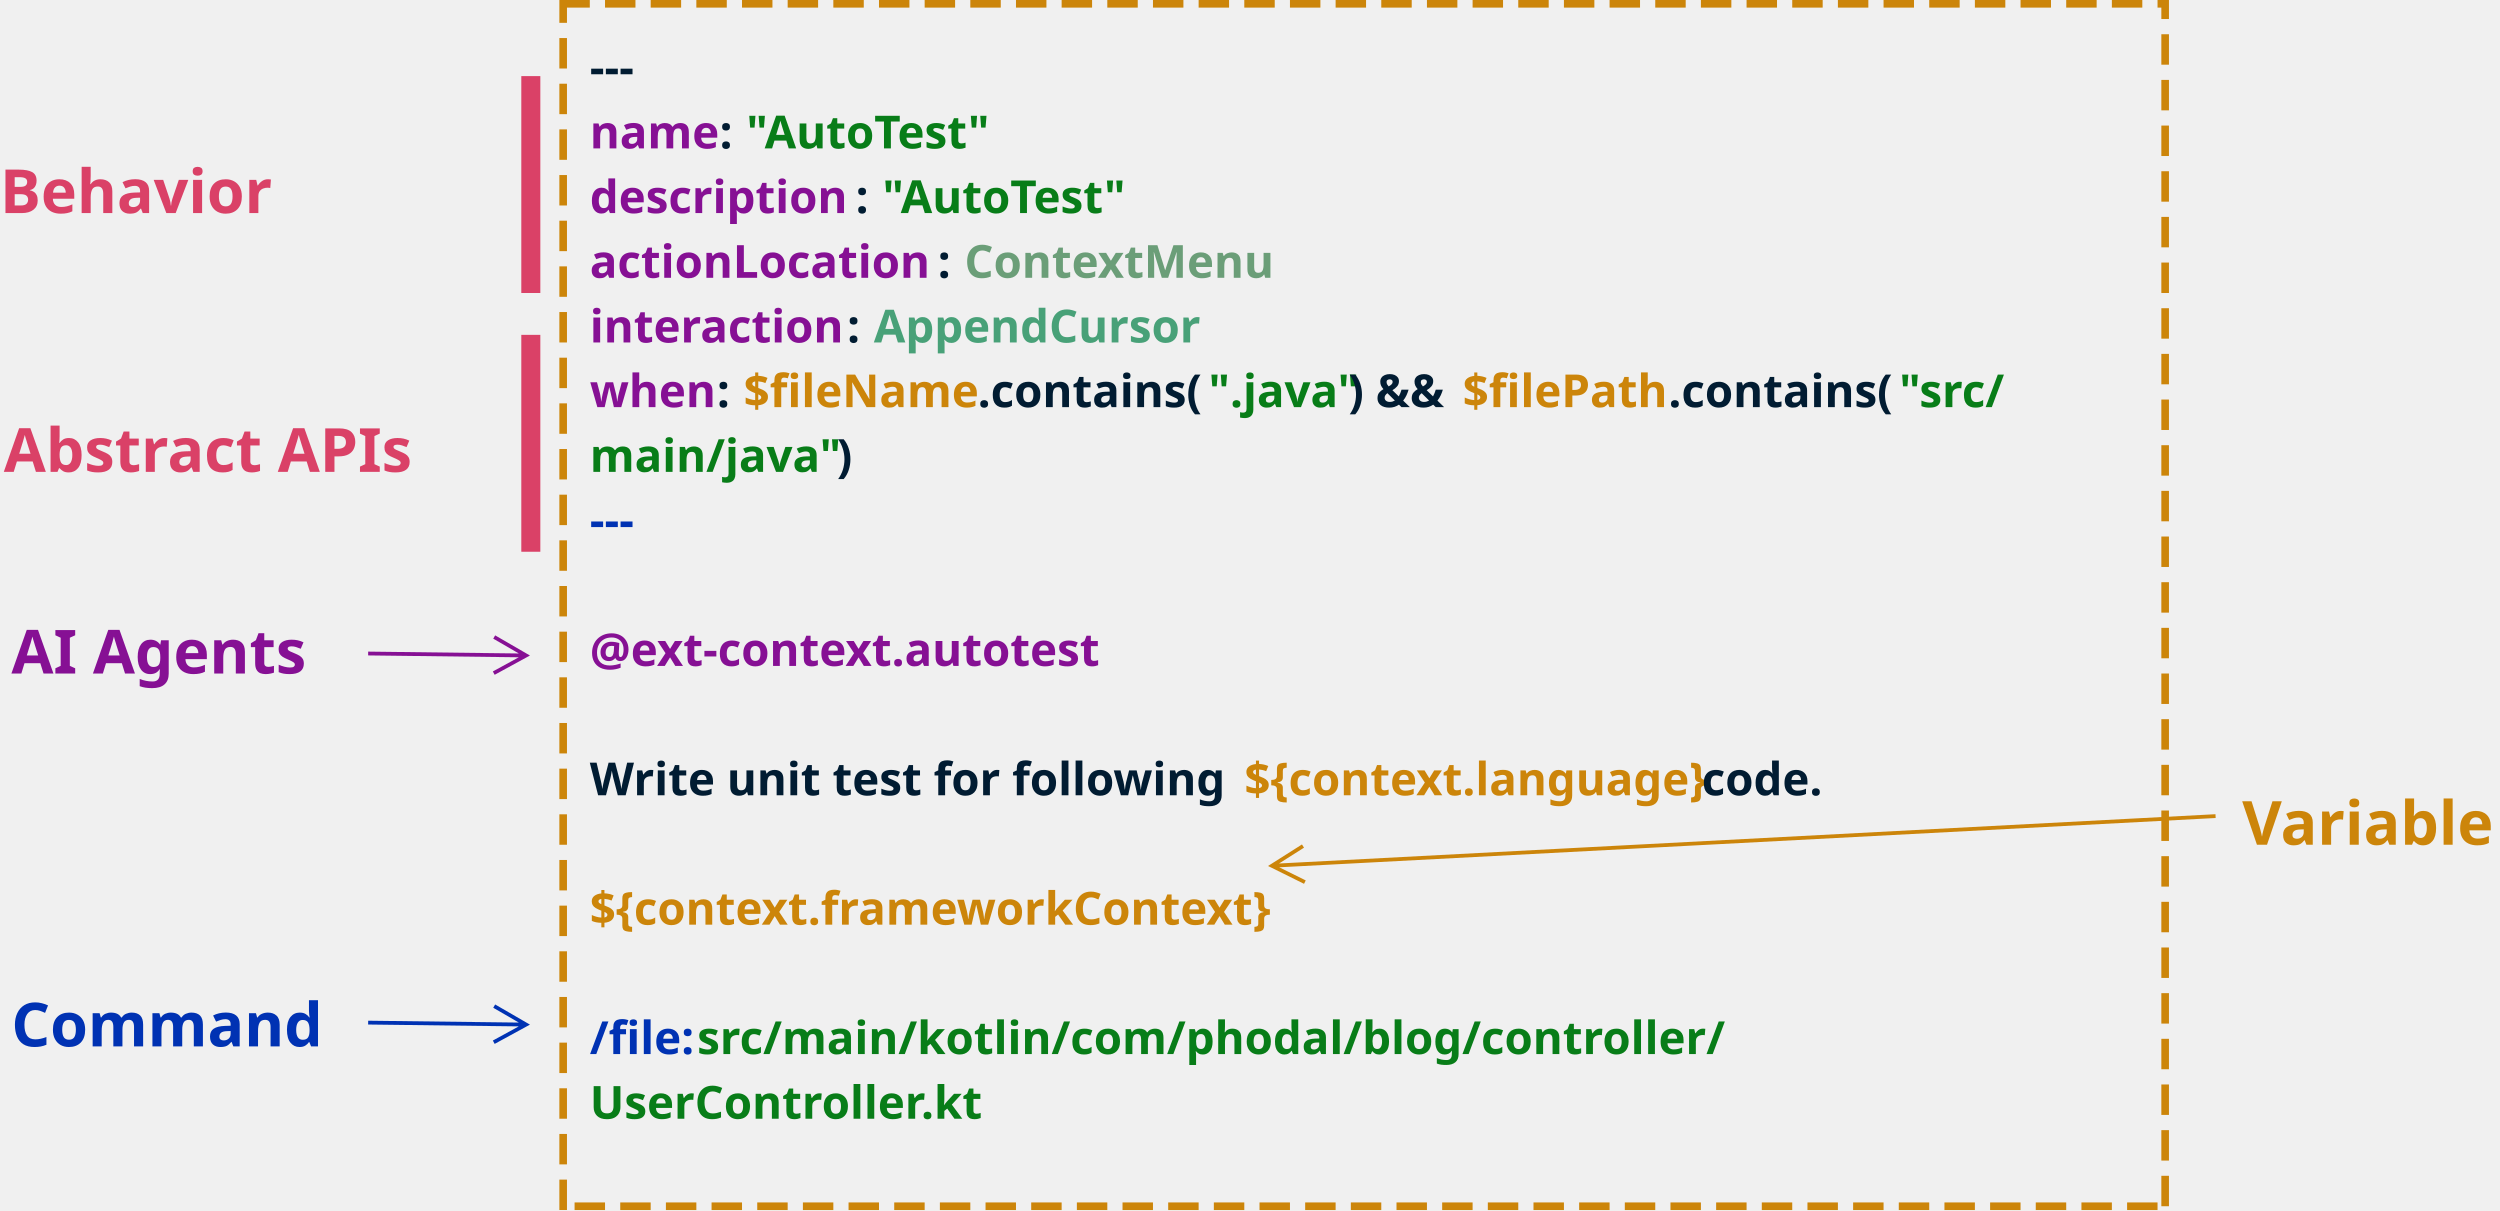
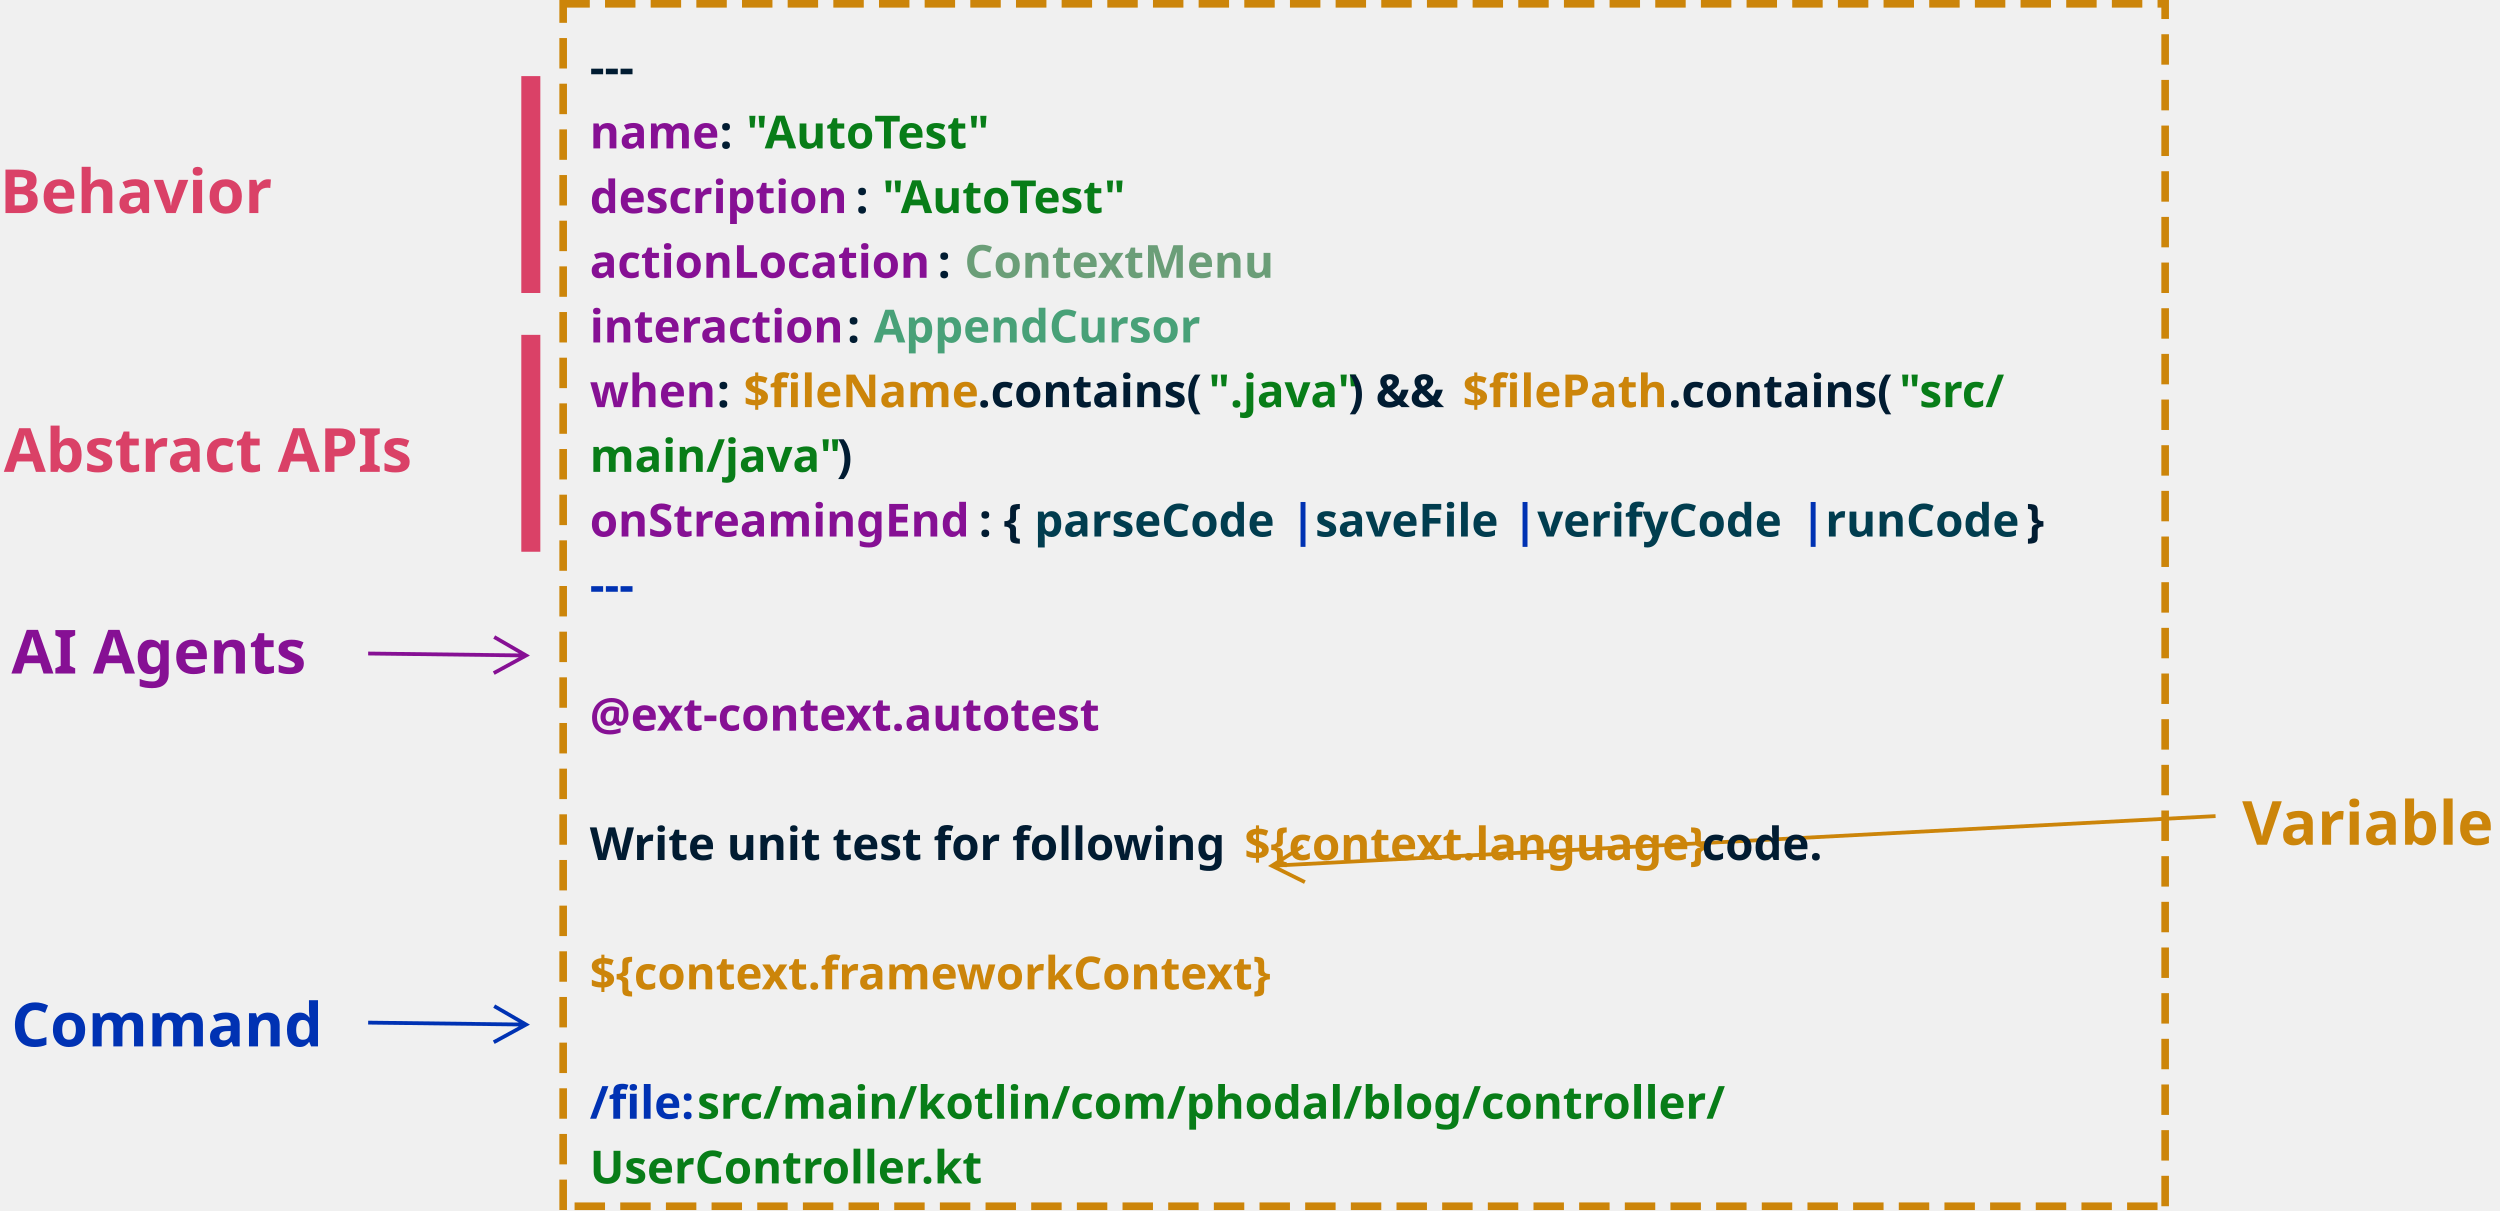
<svg xmlns="http://www.w3.org/2000/svg" xmlns:xlink="http://www.w3.org/1999/xlink" width="657px" height="318px" viewBox="0 0 657 318" version="1.1">
  <defs>
    <rect id="path-1" x="0" y="0" width="423" height="318" />
  </defs>
  <g id="Page-1" stroke="none" stroke-width="1" fill="none" fill-rule="evenodd">
    <g id="Group">
      <g id="Rectangle" stroke-dasharray="8,4" transform="translate(147, 0)">
        <g id="path-1-Clipped">
          <mask id="mask-2" fill="white">
            <use xlink:href="#path-1" />
          </mask>
          <g id="path-1" />
          <path d="M0,0 L423,0 L423,318 L0,318 L0,0 Z" id="path-1" stroke="#CC850A" stroke-width="4" mask="url(#mask-2)" />
        </g>
      </g>
      <rect id="Rectangle" fill="#DA4167" fill-rule="nonzero" x="137" y="20" width="5" height="57" />
      <rect id="Rectangle" fill="#DA4167" fill-rule="nonzero" x="137" y="88" width="5" height="57" />
      <text id="Behavior" fill="#DA4167" font-family="NotoSerifSC-Bold, Noto Serif SC" font-size="16" font-weight="bold">
        <tspan x="0" y="56">Behavior</tspan>
      </text>
      <text id="Abstract-APIs" fill="#DA4167" font-family="NotoSerifSC-Bold, Noto Serif SC" font-size="16" font-weight="bold">
        <tspan x="1" y="124">Abstract APIs</tspan>
      </text>
      <text id="AI-Agents" fill="#861094" font-family="NotoSerifSC-Bold, Noto Serif SC" font-size="16" font-weight="bold">
        <tspan x="3" y="177">AI Agents</tspan>
      </text>
      <text id="Command" fill="#0032B3" font-family="NotoSerifSC-Bold, Noto Serif SC" font-size="16" font-weight="bold">
        <tspan x="3" y="275">Command</tspan>
      </text>
      <text id="Variable" fill="#CC850A" font-family="NotoSerifSC-Bold, Noto Serif SC" font-size="16" font-weight="bold">
        <tspan x="589.25" y="222">Variable</tspan>
      </text>
      <polygon id="Line" fill="#861094" fill-rule="nonzero" points="130.124 166.975 130.557 167.225 138.5 171.823 139.27 172.269 138.49 172.695 130.435 177.096 129.996 177.336 129.517 176.458 129.955 176.218 136.335 172.732 130.256 172.658 97.244 172.25 96.744 172.244 96.756 171.244 97.256 171.25 130.268 171.658 136.347 171.732 130.056 168.09 129.623 167.84" />
      <polygon id="Line" fill="#0032B3" fill-rule="nonzero" points="130.124 263.975 130.557 264.225 138.5 268.823 139.27 269.269 138.49 269.695 130.435 274.096 129.996 274.336 129.517 273.458 129.955 273.218 136.335 269.732 130.256 269.658 97.244 269.25 96.744 269.244 96.756 268.244 97.256 268.25 130.268 268.658 136.347 268.732 130.056 265.09 129.623 264.84" />
      <polygon id="Line" fill="#CC850A" fill-rule="nonzero" points="582.223 213.974 582.276 214.973 581.776 214.999 342.225 227.607 336.183 227.925 342.698 231.152 343.146 231.373 342.702 232.27 342.254 232.048 334.029 227.974 333.232 227.58 333.983 227.104 341.735 222.19 342.158 221.922 342.693 222.767 342.271 223.034 336.129 226.926 342.172 226.609 581.724 214.001" />
      <text id="----name:-&quot;AutoTest&quot;" font-family="NotoSerifSC-Bold, Noto Serif SC" font-size="12" font-weight="bold">
        <tspan x="155" y="22" fill="#011C32">---</tspan>
        <tspan x="155" y="39" fill="#861094">name</tspan>
        <tspan x="189.092" y="39" fill="#011C32">: </tspan>
        <tspan x="196.124" y="39" fill="#087D18">"AutoTest"</tspan>
        <tspan x="257.6" y="39" fill="#011C32" />
        <tspan x="155" y="56" fill="#861094">description</tspan>
        <tspan x="224.852" y="56" fill="#011C32">: </tspan>
        <tspan x="231.884" y="56" fill="#087D18">"AutoTest"</tspan>
        <tspan x="293.36" y="56" fill="#011C32" />
        <tspan x="155" y="73" fill="#861094">actionLocation</tspan>
        <tspan x="246.428" y="73" fill="#011C32">: </tspan>
        <tspan x="253.46" y="73" fill="#6B9E78">ContextMenu</tspan>
        <tspan x="335.432" y="73" fill="#011C32" />
        <tspan x="155" y="90" fill="#861094">interaction</tspan>
        <tspan x="222.608" y="90" fill="#011C32">: </tspan>
        <tspan x="229.64" y="90" fill="#48A178">AppendCursor</tspan>
        <tspan x="318.596" y="90" fill="#011C32" />
        <tspan x="155" y="107" fill="#861094">when</tspan>
        <tspan x="188.396" y="107" fill="#011C32">: </tspan>
        <tspan x="195.428" y="107" fill="#CC850A">$fileName</tspan>
        <tspan x="256.928" y="107" fill="#011C32">.contains(</tspan>
        <tspan x="317.576" y="107" fill="#087D18">".java"</tspan>
        <tspan x="354.332" y="107" fill="#011C32">) &amp;&amp; </tspan>
        <tspan x="384.404" y="107" fill="#CC850A">$filePath</tspan>
        <tspan x="438.452" y="107" fill="#011C32">.contains(</tspan>
        <tspan x="499.1" y="107" fill="#087D18">"src/</tspan>
        <tspan x="155" y="124" fill="#087D18">main/java"</tspan>
        <tspan x="219.896" y="124" fill="#011C32">)</tspan>
-         <tspan x="155" y="141" fill="#0032B3">---</tspan>
-         <tspan x="168.176" y="141" fill="#011C32" />
-         <tspan x="155" y="158" fill="#011C32" />
-         <tspan x="155" y="175" fill="#861094">@ext-context.autotest</tspan>
-         <tspan x="155" y="192" fill="#011C32" />
-         <tspan x="155" y="209" fill="#011C32">Write unit test for following </tspan>
-         <tspan x="327.032" y="209" fill="#CC850A">${context.language}</tspan>
-         <tspan x="447.224" y="209" fill="#011C32"> code.</tspan>
-         <tspan x="155" y="226" fill="#861094" />
-         <tspan x="155" y="243" fill="#CC850A">${context.frameworkContext}</tspan>
-         <tspan x="155" y="260" fill="#0032B3" />
-         <tspan x="155" y="277" fill="#0032B3">/file:</tspan>
-         <tspan x="183.212" y="277" fill="#087D18">src/main/kotlin/com/phodal/blog/controller/</tspan>
-         <tspan x="155" y="294" fill="#087D18">UserController.kt</tspan>
-         <tspan x="261.164" y="294" fill="#861094" />
+         <tspan x="155" y="141" fill="#861094">onStreamingEnd</tspan>
+         <tspan x="257.228" y="141" fill="#011C32">: { </tspan>
+         <tspan x="271.832" y="141" fill="#013D4F">parseCode</tspan>
+         <tspan x="336.116" y="141" fill="#011C32"> </tspan>
+         <tspan x="339.128" y="141" fill="#0032B3">|</tspan>
+         <tspan x="342.632" y="141" fill="#011C32"> </tspan>
+         <tspan x="345.644" y="141" fill="#013D4F">saveFile</tspan>
+         <tspan x="394.46" y="141" fill="#011C32"> </tspan>
+         <tspan x="397.472" y="141" fill="#0032B3">|</tspan>
+         <tspan x="400.976" y="141" fill="#011C32"> </tspan>
+         <tspan x="403.988" y="141" fill="#013D4F">verifyCode</tspan>
+         <tspan x="470.18" y="141" fill="#011C32"> </tspan>
+         <tspan x="473.192" y="141" fill="#0032B3">|</tspan>
+         <tspan x="476.696" y="141" fill="#011C32"> </tspan>
+         <tspan x="479.708" y="141" fill="#013D4F">runCode</tspan>
+         <tspan x="532.46" y="141" fill="#011C32"> } </tspan>
+         <tspan x="155" y="158" fill="#0032B3">---</tspan>
+         <tspan x="168.176" y="158" fill="#011C32" />
+         <tspan x="155" y="175" fill="#011C32" />
+         <tspan x="155" y="192" fill="#861094">@ext-context.autotest</tspan>
+         <tspan x="155" y="209" fill="#011C32" />
+         <tspan x="155" y="226" fill="#011C32">Write unit test for following </tspan>
+         <tspan x="327.032" y="226" fill="#CC850A">${context.language}</tspan>
+         <tspan x="447.224" y="226" fill="#011C32"> code.</tspan>
+         <tspan x="155" y="243" fill="#861094" />
+         <tspan x="155" y="260" fill="#CC850A">${context.frameworkContext}</tspan>
+         <tspan x="155" y="277" fill="#0032B3" />
+         <tspan x="155" y="294" fill="#0032B3">/file:</tspan>
+         <tspan x="183.212" y="294" fill="#087D18">src/main/kotlin/com/phodal/blog/controller/</tspan>
+         <tspan x="155" y="311" fill="#087D18">UserController.kt</tspan>
+         <tspan x="261.164" y="311" fill="#861094" />
      </text>
    </g>
  </g>
</svg>
